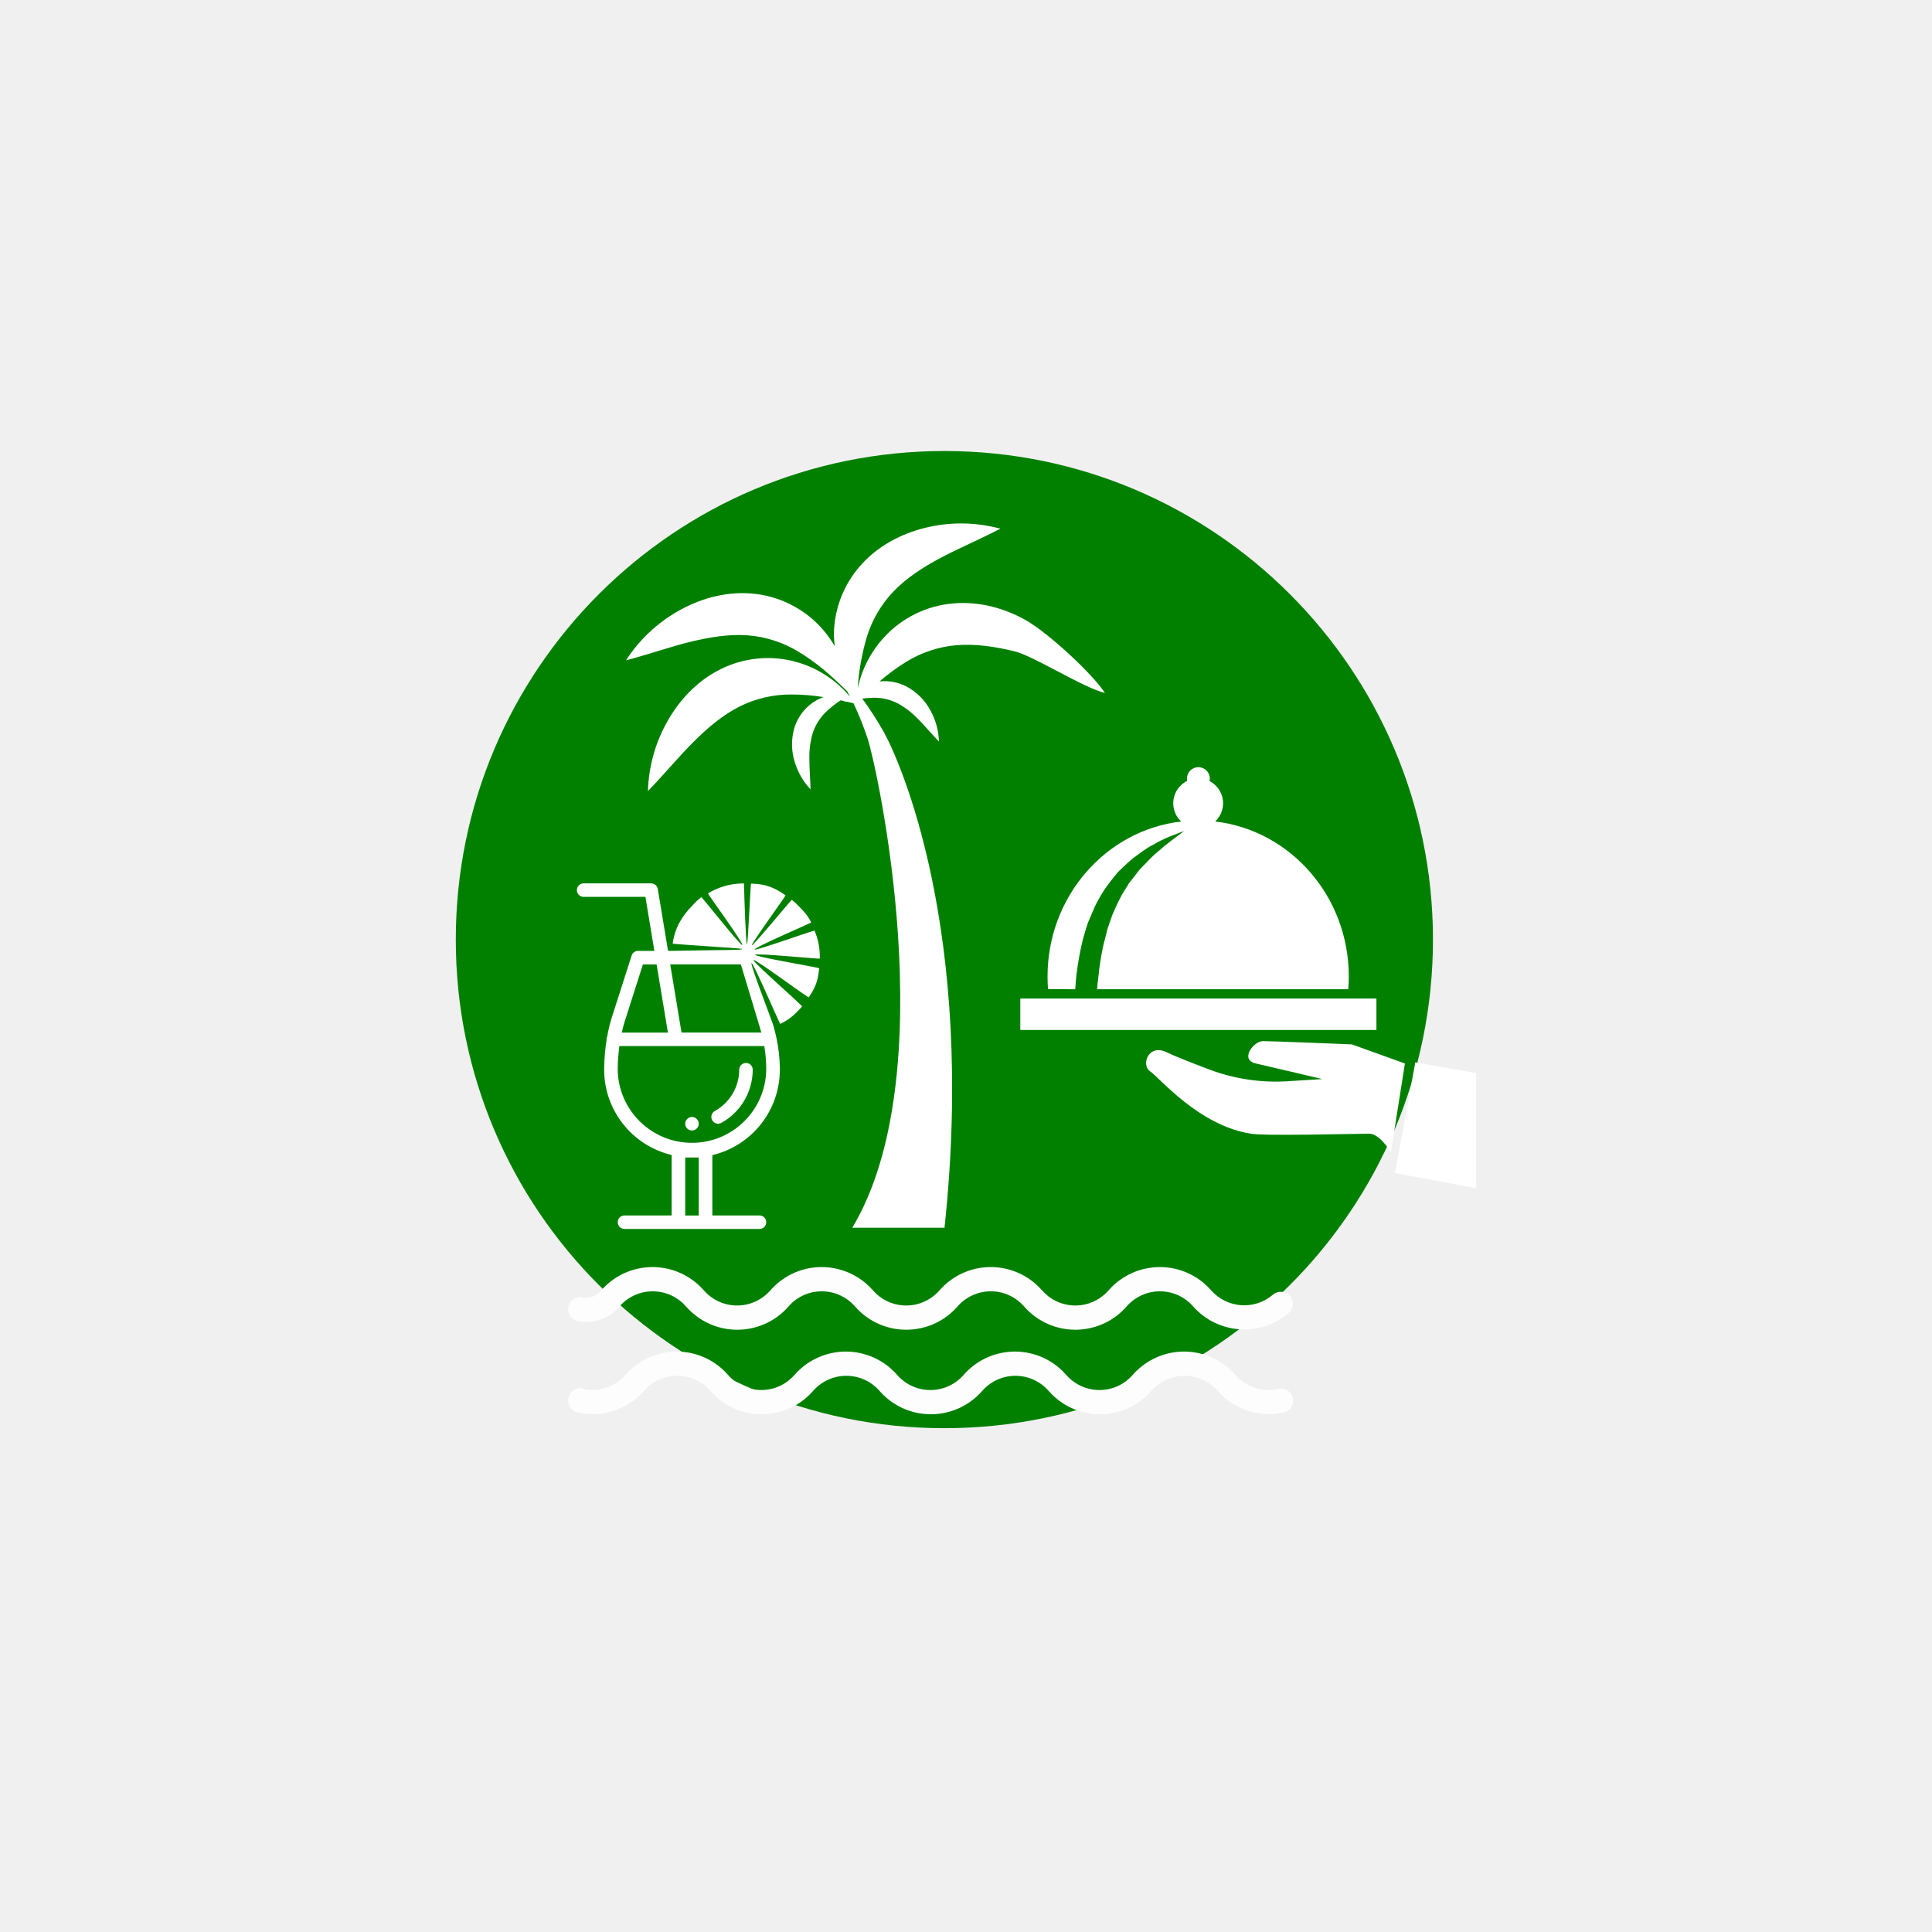
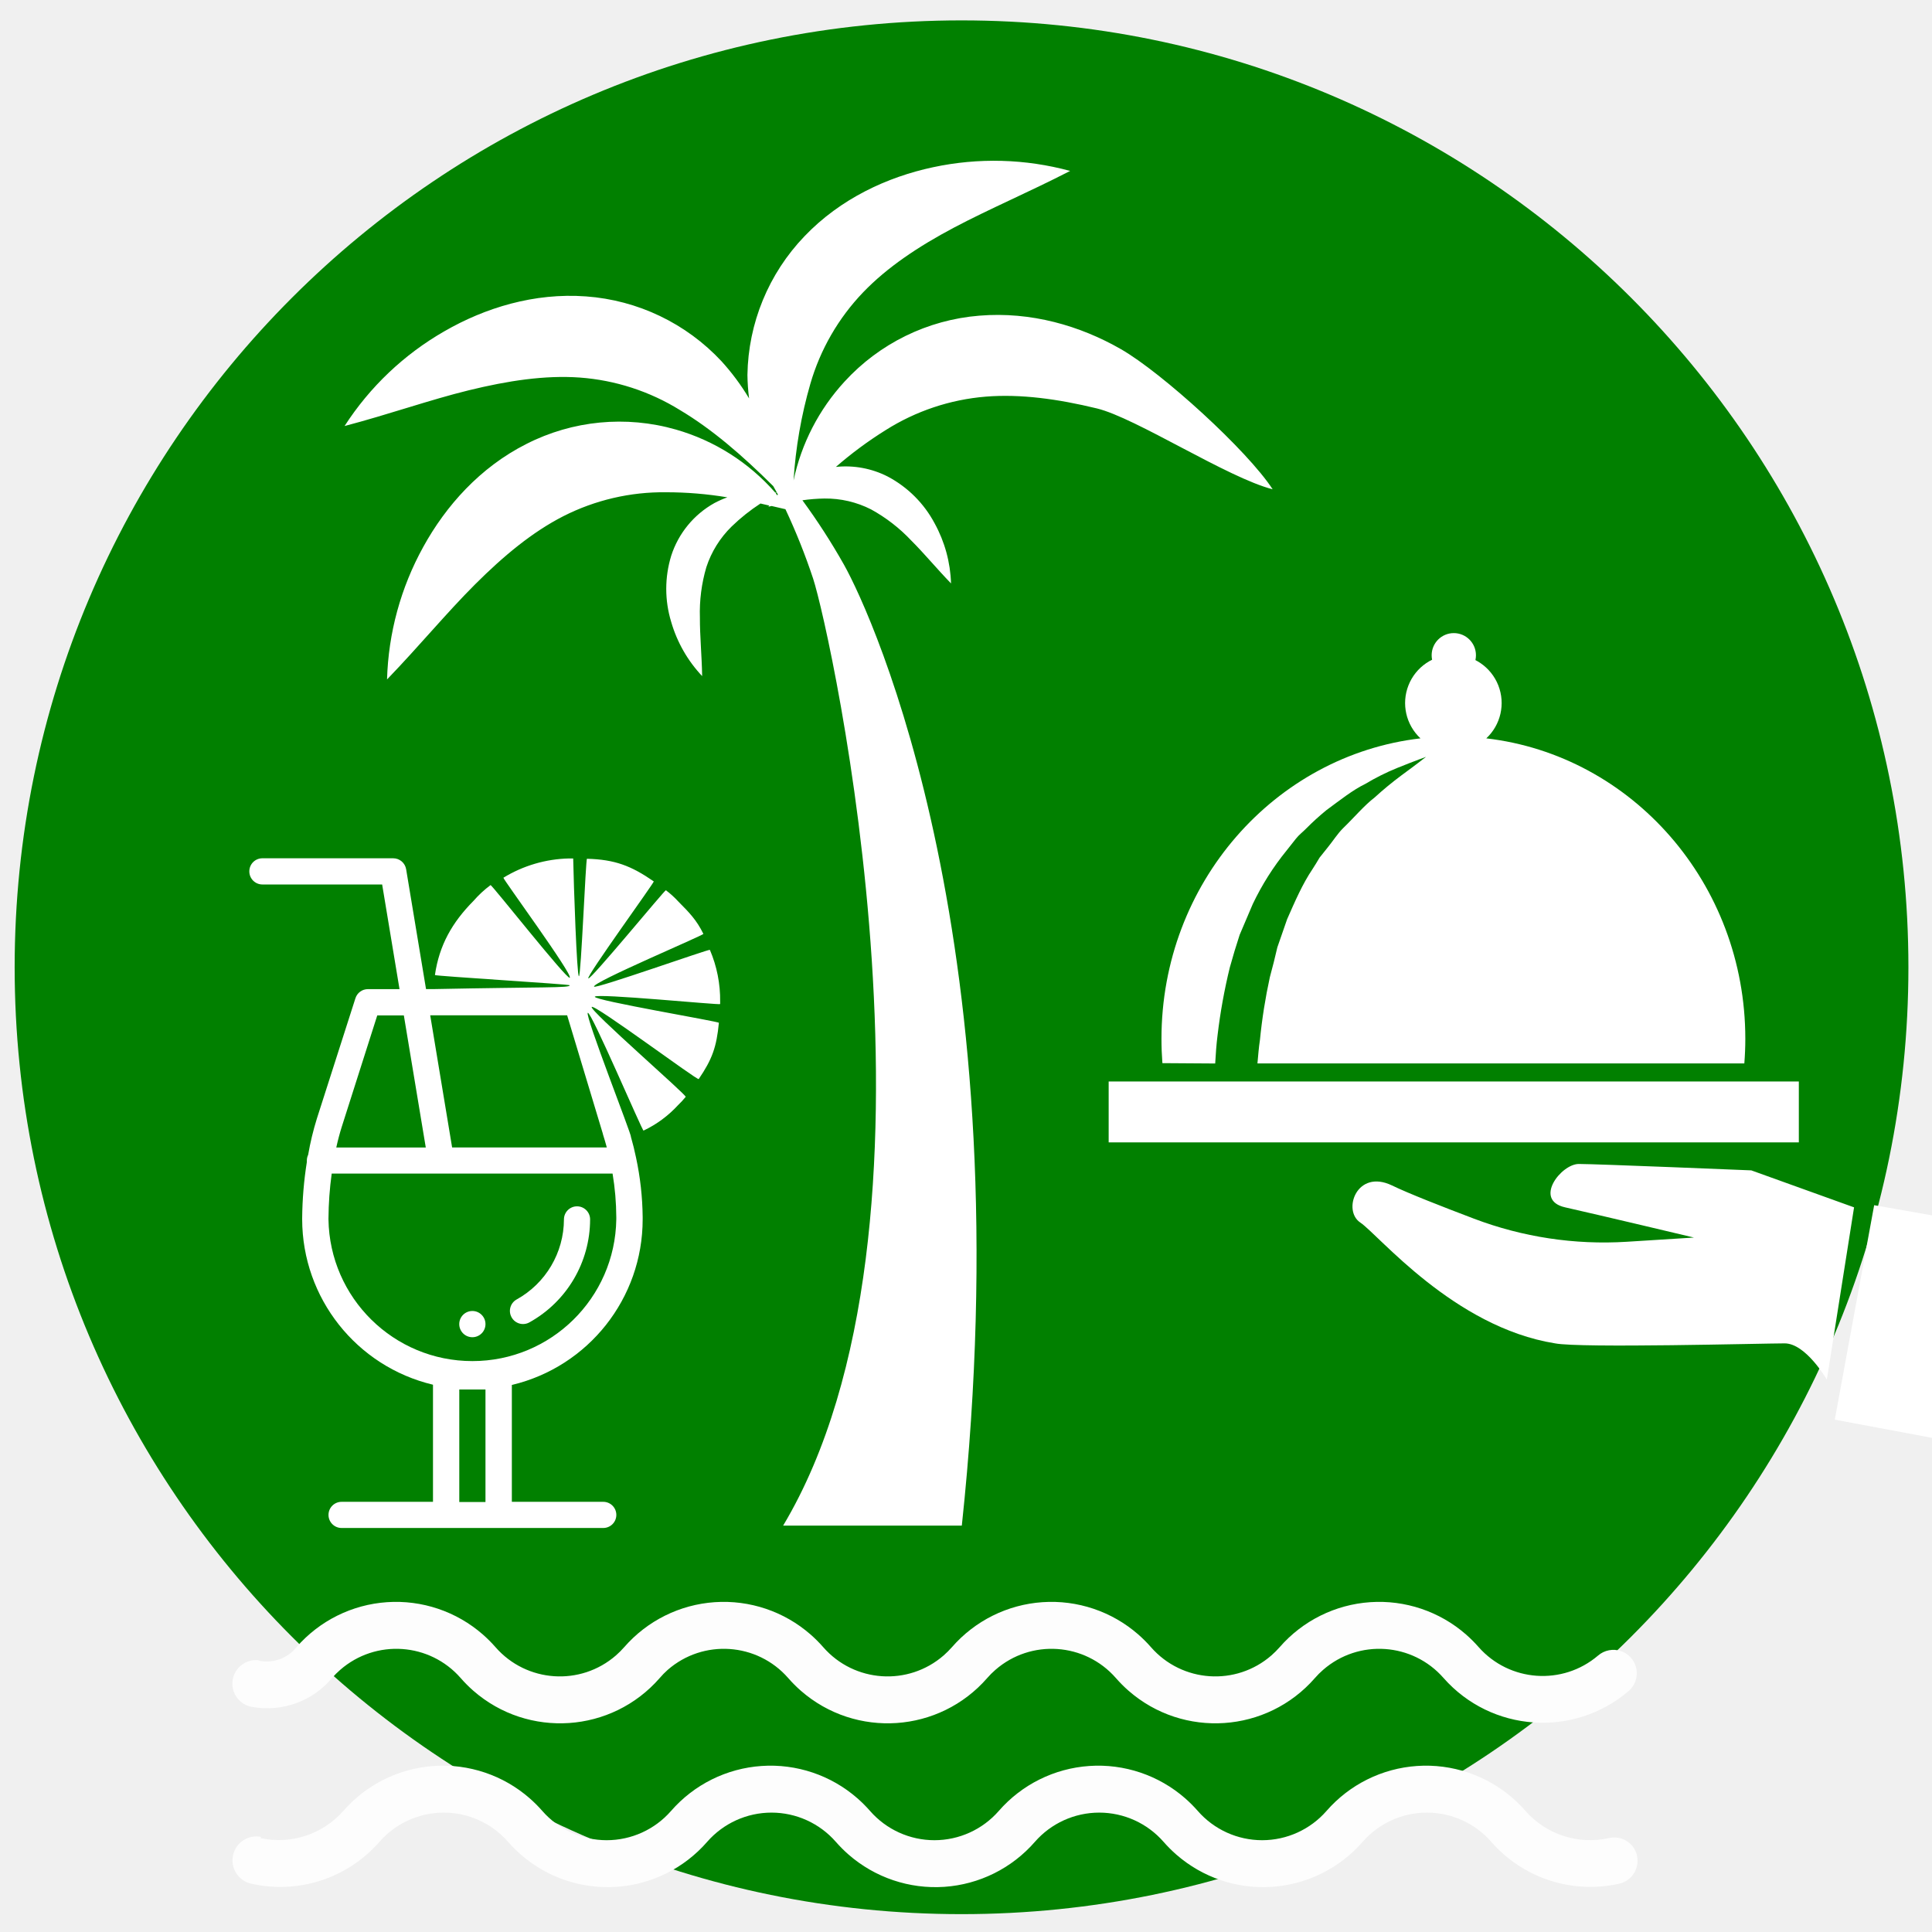
- <svg xmlns="http://www.w3.org/2000/svg" viewBox="0 0 1065 1065">
+ <svg xmlns="http://www.w3.org/2000/svg" viewBox="247.08 242.82 549.54 549.54" style="max-height: 500px" width="549.54" height="549.54">
  <defs>
    <style>.cls-1{fill:#018000;}.cls-2{fill:#fdfdfd;}.cls-3{fill:#fff;}</style>
  </defs>
-   <g id="Layer_8" data-name="Layer 8">
-     <g id="Layer_10" data-name="Layer 10">
-       <circle class="cls-1" cx="520.58" cy="517.95" r="269.33" />
-       <path class="cls-2" d="M320.68,715.07a6.7,6.7,0,1,0-1.6,13.31,24,24,0,0,0,22.43-8.25,23.29,23.29,0,0,1,2.33-2.33,24.3,24.3,0,0,1,34.28,2.33,38.33,38.33,0,0,0,3.6,3.61,37.55,37.55,0,0,0,53-3.61A23.29,23.29,0,0,1,437,717.8a24.3,24.3,0,0,1,34.28,2.33,38.33,38.33,0,0,0,3.6,3.61,37.55,37.55,0,0,0,53-3.61,23.29,23.29,0,0,1,2.33-2.33,24.3,24.3,0,0,1,34.28,2.33,38.33,38.33,0,0,0,3.6,3.61,37.55,37.55,0,0,0,53-3.61,23.29,23.29,0,0,1,2.33-2.33,24.3,24.3,0,0,1,34.28,2.33,37.61,37.61,0,0,0,52.58,3.73,6.66,6.66,0,1,0-8.66-10.12,24.29,24.29,0,0,1-33.94-2.4,38.44,38.44,0,0,0-3.61-3.61,37.53,37.53,0,0,0-53,3.61,25.62,25.62,0,0,1-2.33,2.33,24.3,24.3,0,0,1-34.28-2.33,38.44,38.44,0,0,0-3.61-3.61,37.53,37.53,0,0,0-53,3.61,25.62,25.62,0,0,1-2.33,2.33,24.3,24.3,0,0,1-34.28-2.33,38.44,38.44,0,0,0-3.61-3.61,37.53,37.53,0,0,0-53,3.61,25.62,25.62,0,0,1-2.33,2.33,24.3,24.3,0,0,1-34.28-2.33,38.44,38.44,0,0,0-3.61-3.61,37.53,37.53,0,0,0-53,3.61,10.79,10.79,0,0,1-10.85,3.8Z" />
-       <path class="cls-2" d="M321.41,765.32a6.8,6.8,0,0,0-2.8,13.31A37.4,37.4,0,0,0,355,766.72a24.3,24.3,0,0,1,36.61,0,38.44,38.44,0,0,0,3.61,3.61,37.53,37.53,0,0,0,53-3.61,24.3,24.3,0,0,1,36.61,0,38.44,38.44,0,0,0,3.61,3.61,37.53,37.53,0,0,0,53-3.61,24.3,24.3,0,0,1,36.61,0,38.44,38.44,0,0,0,3.61,3.61,37.53,37.53,0,0,0,53-3.61,24.3,24.3,0,0,1,36.61,0,37.4,37.4,0,0,0,36.34,11.91h0a6.67,6.67,0,0,0,5.1-7.92l0-.13a6.65,6.65,0,0,0-8-4.93A24.47,24.47,0,0,1,681,757.93a38.44,38.44,0,0,0-3.61-3.61,37.53,37.53,0,0,0-53,3.61,24.3,24.3,0,0,1-36.61,0,38.44,38.44,0,0,0-3.61-3.61,37.53,37.53,0,0,0-53,3.61,24.3,24.3,0,0,1-36.61,0,38.44,38.44,0,0,0-3.61-3.61,37.53,37.53,0,0,0-53,3.61,24.3,24.3,0,0,1-36.61,0,38.44,38.44,0,0,0-3.61-3.61,37.53,37.53,0,0,0-53,3.61,24.47,24.47,0,0,1-23.56,7.72Z" />
-       <path class="cls-3" d="M592.73,545.32c.16-2.68.33-5.38.68-8.09A160.27,160.27,0,0,1,596.89,518q1.3-4.71,2.8-9.28c1.27-3,2.51-5.9,3.74-8.78a75.72,75.72,0,0,1,9.65-15.25c.89-1.13,1.77-2.23,2.63-3.33s2-1.93,2.91-2.88a74.59,74.59,0,0,1,5.72-5.2c4-2.94,7.5-5.74,11.08-7.48a65.86,65.86,0,0,1,9.08-4.54c5.23-2.1,8.2-3.16,8.2-3.16s-2.53,2-7,5.27a97.81,97.81,0,0,0-7.59,6.26c-3,2.3-5.73,5.6-9,8.76-1.62,1.61-2.87,3.64-4.4,5.51-.75.95-1.51,1.91-2.3,2.88-.63,1.08-1.29,2.15-2,3.25-2.86,4.24-5,9.21-7.22,14.25-.91,2.64-1.83,5.31-2.78,8-.64,2.81-1.36,5.65-2.13,8.48a154.43,154.43,0,0,0-2.82,17.85c-.34,2.21-.5,4.45-.71,6.69,48.47,0,86,0,138.49,0,.18-2.3.28-4.63.28-7,0-44.22-32.22-80.64-73.68-85.46a13.73,13.73,0,1,0-18.72,0c-41.46,4.82-73.67,41.24-73.67,85.46,0,2.33.09,4.63.26,6.92Z" />
-       <circle class="cls-3" cx="660.6" cy="429.2" r="6.3" />
-       <rect class="cls-3" x="562.43" y="550.44" width="196.31" height="17.32" />
-       <path class="cls-3" d="M634,590.56c5.17,3.44,26.6,29.76,55.42,34.37,7.08,1.39,59.26,0,65.29,0s12,10.31,12,10.31l7.74-49-29.23-10.52s-44-1.82-49.06-1.82-13,10.3-3.89,12.34,36.64,8.59,36.64,8.59l-19.12,1.2a104.13,104.13,0,0,1-43.48-6.58c-9.16-3.47-18.77-7.24-23.29-9.44C633,575.2,628.84,587.13,634,590.56Z" />
-       <polygon class="cls-3" points="780.17 585.63 768.97 646.62 813.75 655 813.75 591.54 780.17 585.63" />
-       <path class="cls-3" d="M367.47,398.39a82.83,82.83,0,0,0-10.3,37.69c9.17-9.5,16.84-18.85,25-27s16.31-14.92,25.14-19.43a62.82,62.82,0,0,1,29.25-6.81,105.85,105.85,0,0,1,17.4,1.44,28.5,28.5,0,0,0-3.67,1.63A26.42,26.42,0,0,0,438,400.9a32.13,32.13,0,0,0,0,18.83,37.74,37.74,0,0,0,8.8,15.4c-.11-6-.66-11.46-.64-16.66a45.67,45.67,0,0,1,1.83-14.31,28.55,28.55,0,0,1,7.2-11.58,54.11,54.11,0,0,1,8.2-6.54c.82.18,1.67.38,2.5.58a2.16,2.16,0,0,0-.27.33c.33-.07.63-.12.95-.2,1.3.31,2.59.59,3.92.91a179.18,179.18,0,0,1,7.87,19.72c5.05,15.42,42.3,184.33-8.52,269.38h50.82c17.56-164.51-25.2-258.47-33.51-273.3a183,183,0,0,0-11.83-18.34,48.8,48.8,0,0,1,6.25-.5,28.49,28.49,0,0,1,13.27,3.09,46.19,46.19,0,0,1,11.41,8.83c3.7,3.68,7.18,7.93,11.34,12.23a37.81,37.81,0,0,0-4.67-17.1,32.06,32.06,0,0,0-13.33-13.3,26.38,26.38,0,0,0-14.75-2.74A111.39,111.39,0,0,1,499,365.16a62.85,62.85,0,0,1,28.47-9.52c9.89-.8,20.5.66,31.6,3.35s37.18,19.73,50,23c-7.19-11.06-31.47-33.14-43.11-39.83s-25.63-10.77-40.34-9.55a58.32,58.32,0,0,0-38.34,18.78,59.88,59.88,0,0,0-14.48,28.09,128.11,128.11,0,0,1,4.78-27.5,62.84,62.84,0,0,1,15-26c6.87-7.16,15.78-13.09,25.89-18.44s21.29-10.07,33-16.1a82.57,82.57,0,0,0-39-1.05c-13,2.77-26.33,8.93-36.54,19.61a58.26,58.26,0,0,0-16.25,39.48,59,59,0,0,0,.47,6.67,66,66,0,0,0-7.84-10.57,58.44,58.44,0,0,0-38.54-18.45c-14.74-1.09-28.75,3.26-40.28,9.91A82.73,82.73,0,0,0,345.09,364c12.77-3.36,24.17-7.43,35.31-10.16s21.69-4.34,31.59-3.63a62.88,62.88,0,0,1,28.55,9.28c9,5.37,17.61,12.77,26.48,21.6.44.81.92,1.58,1.33,2.4a2,2,0,0,0-.18.21c-.13-.18-.29-.37-.44-.55.11-.07.18-.13.29-.19-.15,0-.3,0-.45-.05A59.2,59.2,0,0,0,439.32,365a58.28,58.28,0,0,0-42.51,4.1C383.63,375.75,373.89,386.71,367.47,398.39Z" />
-       <path class="cls-3" d="M377.71,619.44a3.73,3.73,0,1,0,3.73-3.72A3.73,3.73,0,0,0,377.71,619.44Z" />
-       <path class="cls-3" d="M392.6,617.52a3.72,3.72,0,0,0,5.06,1.44,33.54,33.54,0,0,0,17.27-29.29,3.72,3.72,0,0,0-7.44,0A26.12,26.12,0,0,1,394,612.46,3.72,3.72,0,0,0,392.6,617.52Z" />
-       <path class="cls-3" d="M318,490.68a3.71,3.71,0,0,0,3.72,3.72h34.06l4.94,29.77h-9a3.72,3.72,0,0,0-3.54,2.59L337.21,561a81.18,81.18,0,0,0-2.48,10.3,3.76,3.76,0,0,0-.37,1.6,3.25,3.25,0,0,0,0,.44,107.72,107.72,0,0,0-1.33,16v.28a48.45,48.45,0,0,0,37.21,47.07v33.31h-26a3.72,3.72,0,0,0,0,7.44h74.43a3.72,3.72,0,1,0,0-7.44h-26V636.76a48.42,48.42,0,0,0,37.21-47.09V589A84.34,84.34,0,0,0,428,572.11c-.41-2-.91-4-1.48-6,.36-.15-13.14-34.52-12.25-35.19s15.52,33.66,15.86,33.49a31.81,31.81,0,0,0,9.8-7.23h0a24.4,24.4,0,0,0,2.19-2.37c.38-.46-27.45-24.63-26.73-25.57s30.1,21,30.43,20.51c3.84-5.63,5.08-9.13,5.74-16,0-.39-35.52-6.35-35.29-7.42s35.63,2.42,35.65,2.09c0-.61,0,.41,0-.21,0-.12,0-.23,0-.35v-.1A36.33,36.33,0,0,0,449,513c-.14-.32-32.65,11.22-32.95,10.45-.49-1.25,31.27-14.64,31.1-15-1.93-3.92-3.95-6-7.09-9.16a26.61,26.61,0,0,0-3.57-3.25c-.26-.2-21.44,25.63-22.07,25.07s18.88-27.4,18.62-27.58c-6.44-4.46-11.11-6.24-19-6.44-.36,0-1.69,33.51-2.29,33.42s-1.48-25.88-1.63-33.51h.72l-.91,0h-.41a6.08,6.08,0,0,0-.61,0,37.38,37.38,0,0,0-18.64,5.48c-.29.18,19.91,27.68,18.87,28.45-.81.61-22.22-26.57-22.53-26.35a30.22,30.22,0,0,0-4.82,4.46c-6.11,6.15-9.78,12.66-11,21.12-.05.29,38.32,2.61,38.35,2.91.06.81-7.08.45-38.88,1.09h-2l-5.66-34.1a3.73,3.73,0,0,0-3.67-3.11H321.71A3.71,3.71,0,0,0,318,490.68Zm100.57,74.67a.14.14,0,0,0,0,.07c.41,1.29.77,2.54,1.11,3.78h-44l-6.23-37.58h38.95Zm-40.85,72.7h7.45v32h-7.45Zm-36.28-61.41h79.88a77.29,77.29,0,0,1,1.06,12.4v.63a40.94,40.94,0,0,1-81.87,0h0v-.27A98.46,98.46,0,0,1,341.43,576.64Zm20.51-45,6.24,37.58H342.73c.47-2.13,1-4.13,1.57-5.92l10.09-31.66Z" />
+   <g data-name="Layer 8" id="Layer_8">
+     <g data-name="Layer 10" id="Layer_10">
+       <circle r="269.33" cy="517.95" cx="520.58" class="cls-1" />
+       <path d="M320.68,715.07a6.7,6.7,0,1,0-1.6,13.31,24,24,0,0,0,22.43-8.25,23.29,23.29,0,0,1,2.33-2.33,24.3,24.3,0,0,1,34.28,2.33,38.33,38.33,0,0,0,3.6,3.61,37.55,37.55,0,0,0,53-3.61A23.29,23.29,0,0,1,437,717.8a24.3,24.3,0,0,1,34.28,2.33,38.33,38.33,0,0,0,3.6,3.61,37.55,37.55,0,0,0,53-3.61,23.29,23.29,0,0,1,2.33-2.33,24.3,24.3,0,0,1,34.28,2.33,38.33,38.33,0,0,0,3.6,3.61,37.55,37.55,0,0,0,53-3.61,23.29,23.29,0,0,1,2.33-2.33,24.3,24.3,0,0,1,34.28,2.33,37.61,37.61,0,0,0,52.58,3.73,6.66,6.66,0,1,0-8.66-10.12,24.29,24.29,0,0,1-33.94-2.4,38.44,38.44,0,0,0-3.61-3.61,37.53,37.53,0,0,0-53,3.61,25.62,25.62,0,0,1-2.33,2.33,24.3,24.3,0,0,1-34.28-2.33,38.44,38.44,0,0,0-3.61-3.61,37.53,37.53,0,0,0-53,3.61,25.62,25.62,0,0,1-2.33,2.33,24.3,24.3,0,0,1-34.28-2.33,38.44,38.44,0,0,0-3.61-3.61,37.53,37.53,0,0,0-53,3.61,25.62,25.62,0,0,1-2.33,2.33,24.3,24.3,0,0,1-34.28-2.33,38.44,38.44,0,0,0-3.61-3.61,37.53,37.53,0,0,0-53,3.61,10.79,10.79,0,0,1-10.85,3.8Z" class="cls-2" />
+       <path d="M321.41,765.32a6.8,6.8,0,0,0-2.8,13.31A37.4,37.4,0,0,0,355,766.72a24.3,24.3,0,0,1,36.61,0,38.44,38.44,0,0,0,3.61,3.61,37.53,37.53,0,0,0,53-3.61,24.3,24.3,0,0,1,36.61,0,38.44,38.44,0,0,0,3.61,3.61,37.53,37.53,0,0,0,53-3.61,24.3,24.3,0,0,1,36.61,0,38.44,38.44,0,0,0,3.61,3.61,37.53,37.53,0,0,0,53-3.61,24.3,24.3,0,0,1,36.61,0,37.4,37.4,0,0,0,36.34,11.91h0a6.67,6.67,0,0,0,5.1-7.92l0-.13a6.65,6.65,0,0,0-8-4.93A24.47,24.47,0,0,1,681,757.93a38.44,38.44,0,0,0-3.61-3.61,37.53,37.53,0,0,0-53,3.61,24.3,24.3,0,0,1-36.61,0,38.44,38.44,0,0,0-3.61-3.61,37.53,37.53,0,0,0-53,3.61,24.3,24.3,0,0,1-36.61,0,38.44,38.44,0,0,0-3.61-3.61,37.53,37.53,0,0,0-53,3.61,24.3,24.3,0,0,1-36.61,0,38.44,38.44,0,0,0-3.61-3.61,37.53,37.53,0,0,0-53,3.61,24.47,24.47,0,0,1-23.56,7.72Z" class="cls-2" />
+       <path d="M592.73,545.32c.16-2.68.33-5.38.68-8.09A160.27,160.27,0,0,1,596.89,518q1.3-4.71,2.8-9.28c1.27-3,2.51-5.9,3.74-8.78a75.72,75.72,0,0,1,9.65-15.25c.89-1.13,1.77-2.23,2.63-3.33s2-1.93,2.91-2.88a74.59,74.59,0,0,1,5.72-5.2c4-2.94,7.5-5.74,11.08-7.48a65.86,65.86,0,0,1,9.08-4.54c5.23-2.1,8.2-3.16,8.2-3.16s-2.53,2-7,5.27a97.81,97.81,0,0,0-7.59,6.26c-3,2.3-5.73,5.6-9,8.76-1.62,1.61-2.87,3.64-4.4,5.51-.75.95-1.51,1.91-2.3,2.88-.63,1.08-1.29,2.15-2,3.25-2.86,4.24-5,9.21-7.22,14.25-.91,2.64-1.83,5.31-2.78,8-.64,2.81-1.36,5.65-2.13,8.48a154.43,154.43,0,0,0-2.82,17.85c-.34,2.21-.5,4.45-.71,6.69,48.47,0,86,0,138.49,0,.18-2.3.28-4.63.28-7,0-44.22-32.22-80.64-73.68-85.46a13.73,13.73,0,1,0-18.72,0c-41.46,4.82-73.67,41.24-73.67,85.46,0,2.33.09,4.63.26,6.92Z" class="cls-3" />
+       <circle r="6.3" cy="429.2" cx="660.6" class="cls-3" />
+       <rect height="17.32" width="196.31" y="550.44" x="562.43" class="cls-3" />
+       <path d="M634,590.56c5.17,3.44,26.6,29.76,55.42,34.37,7.08,1.39,59.26,0,65.29,0s12,10.31,12,10.31l7.74-49-29.23-10.52s-44-1.82-49.06-1.82-13,10.3-3.89,12.34,36.64,8.59,36.64,8.59l-19.12,1.2a104.13,104.13,0,0,1-43.48-6.58c-9.16-3.47-18.77-7.24-23.29-9.44C633,575.2,628.84,587.13,634,590.56Z" class="cls-3" />
+       <polygon points="780.17 585.63 768.97 646.62 813.75 655 813.75 591.54 780.17 585.63" class="cls-3" />
+       <path d="M367.47,398.39a82.83,82.83,0,0,0-10.3,37.69c9.17-9.5,16.84-18.85,25-27s16.31-14.92,25.14-19.43a62.82,62.82,0,0,1,29.25-6.81,105.85,105.85,0,0,1,17.4,1.44,28.5,28.5,0,0,0-3.67,1.63A26.42,26.42,0,0,0,438,400.9a32.13,32.13,0,0,0,0,18.83,37.74,37.74,0,0,0,8.8,15.4c-.11-6-.66-11.46-.64-16.66a45.67,45.67,0,0,1,1.83-14.31,28.55,28.55,0,0,1,7.2-11.58,54.11,54.11,0,0,1,8.2-6.54c.82.18,1.67.38,2.5.58a2.16,2.16,0,0,0-.27.33c.33-.07.63-.12.95-.2,1.3.31,2.59.59,3.92.91a179.18,179.18,0,0,1,7.87,19.72c5.05,15.42,42.3,184.33-8.52,269.38h50.82c17.56-164.51-25.2-258.47-33.51-273.3a183,183,0,0,0-11.83-18.34,48.8,48.8,0,0,1,6.25-.5,28.49,28.49,0,0,1,13.27,3.09,46.19,46.19,0,0,1,11.41,8.83c3.7,3.68,7.18,7.93,11.34,12.23a37.81,37.81,0,0,0-4.67-17.1,32.06,32.06,0,0,0-13.33-13.3,26.38,26.38,0,0,0-14.75-2.74A111.39,111.39,0,0,1,499,365.16a62.85,62.85,0,0,1,28.47-9.52c9.89-.8,20.5.66,31.6,3.35s37.18,19.73,50,23c-7.19-11.06-31.47-33.14-43.11-39.83s-25.63-10.77-40.34-9.55a58.32,58.32,0,0,0-38.34,18.78,59.88,59.88,0,0,0-14.48,28.09,128.11,128.11,0,0,1,4.78-27.5,62.84,62.84,0,0,1,15-26c6.87-7.16,15.78-13.09,25.89-18.44s21.29-10.07,33-16.1a82.57,82.57,0,0,0-39-1.05c-13,2.77-26.33,8.93-36.54,19.61a58.26,58.26,0,0,0-16.25,39.48,59,59,0,0,0,.47,6.67,66,66,0,0,0-7.84-10.57,58.44,58.44,0,0,0-38.54-18.45c-14.74-1.09-28.75,3.26-40.28,9.91A82.73,82.73,0,0,0,345.09,364c12.77-3.36,24.17-7.43,35.31-10.16s21.69-4.34,31.59-3.63a62.88,62.88,0,0,1,28.55,9.28c9,5.37,17.61,12.77,26.48,21.6.44.81.92,1.58,1.33,2.4a2,2,0,0,0-.18.21c-.13-.18-.29-.37-.44-.55.11-.07.18-.13.29-.19-.15,0-.3,0-.45-.05A59.2,59.2,0,0,0,439.32,365a58.28,58.28,0,0,0-42.51,4.1C383.63,375.75,373.89,386.71,367.47,398.39Z" class="cls-3" />
+       <path d="M377.71,619.44a3.73,3.73,0,1,0,3.73-3.72A3.73,3.73,0,0,0,377.71,619.44Z" class="cls-3" />
+       <path d="M392.6,617.52a3.72,3.72,0,0,0,5.06,1.44,33.54,33.54,0,0,0,17.27-29.29,3.72,3.72,0,0,0-7.44,0A26.12,26.12,0,0,1,394,612.46,3.72,3.72,0,0,0,392.6,617.52Z" class="cls-3" />
+       <path d="M318,490.68a3.71,3.71,0,0,0,3.72,3.72h34.06l4.94,29.77h-9a3.72,3.72,0,0,0-3.54,2.59L337.21,561a81.18,81.18,0,0,0-2.48,10.3,3.76,3.76,0,0,0-.37,1.6,3.25,3.25,0,0,0,0,.44,107.72,107.72,0,0,0-1.33,16v.28a48.45,48.45,0,0,0,37.21,47.07v33.31h-26a3.72,3.72,0,0,0,0,7.44h74.43a3.72,3.72,0,1,0,0-7.44h-26V636.76a48.42,48.42,0,0,0,37.21-47.09V589A84.34,84.34,0,0,0,428,572.11c-.41-2-.91-4-1.48-6,.36-.15-13.14-34.52-12.25-35.19s15.52,33.66,15.86,33.49a31.81,31.81,0,0,0,9.8-7.23h0a24.4,24.4,0,0,0,2.19-2.37c.38-.46-27.45-24.63-26.73-25.57s30.1,21,30.43,20.51c3.84-5.63,5.08-9.13,5.74-16,0-.39-35.52-6.35-35.29-7.42s35.63,2.42,35.65,2.09c0-.61,0,.41,0-.21,0-.12,0-.23,0-.35v-.1A36.33,36.33,0,0,0,449,513c-.14-.32-32.65,11.22-32.95,10.45-.49-1.25,31.27-14.64,31.1-15-1.93-3.92-3.95-6-7.09-9.16a26.61,26.61,0,0,0-3.57-3.25c-.26-.2-21.44,25.63-22.07,25.07s18.88-27.4,18.62-27.58c-6.44-4.46-11.11-6.24-19-6.44-.36,0-1.69,33.51-2.29,33.42s-1.48-25.88-1.63-33.51h.72l-.91,0h-.41a6.08,6.08,0,0,0-.61,0,37.38,37.38,0,0,0-18.64,5.48c-.29.18,19.91,27.68,18.87,28.45-.81.61-22.22-26.57-22.53-26.35a30.22,30.22,0,0,0-4.82,4.46c-6.11,6.15-9.78,12.66-11,21.12-.05.29,38.32,2.61,38.35,2.91.06.81-7.08.45-38.88,1.09h-2l-5.66-34.1a3.73,3.73,0,0,0-3.67-3.11H321.71A3.71,3.71,0,0,0,318,490.68Zm100.57,74.67a.14.14,0,0,0,0,.07c.41,1.29.77,2.54,1.11,3.78h-44l-6.23-37.58h38.95Zm-40.85,72.7h7.45v32h-7.45Zm-36.28-61.41h79.88a77.29,77.29,0,0,1,1.06,12.4v.63a40.94,40.94,0,0,1-81.87,0h0v-.27A98.46,98.46,0,0,1,341.43,576.64Zm20.51-45,6.24,37.58H342.73c.47-2.13,1-4.13,1.57-5.92l10.09-31.66Z" class="cls-3" />
    </g>
  </g>
</svg>
